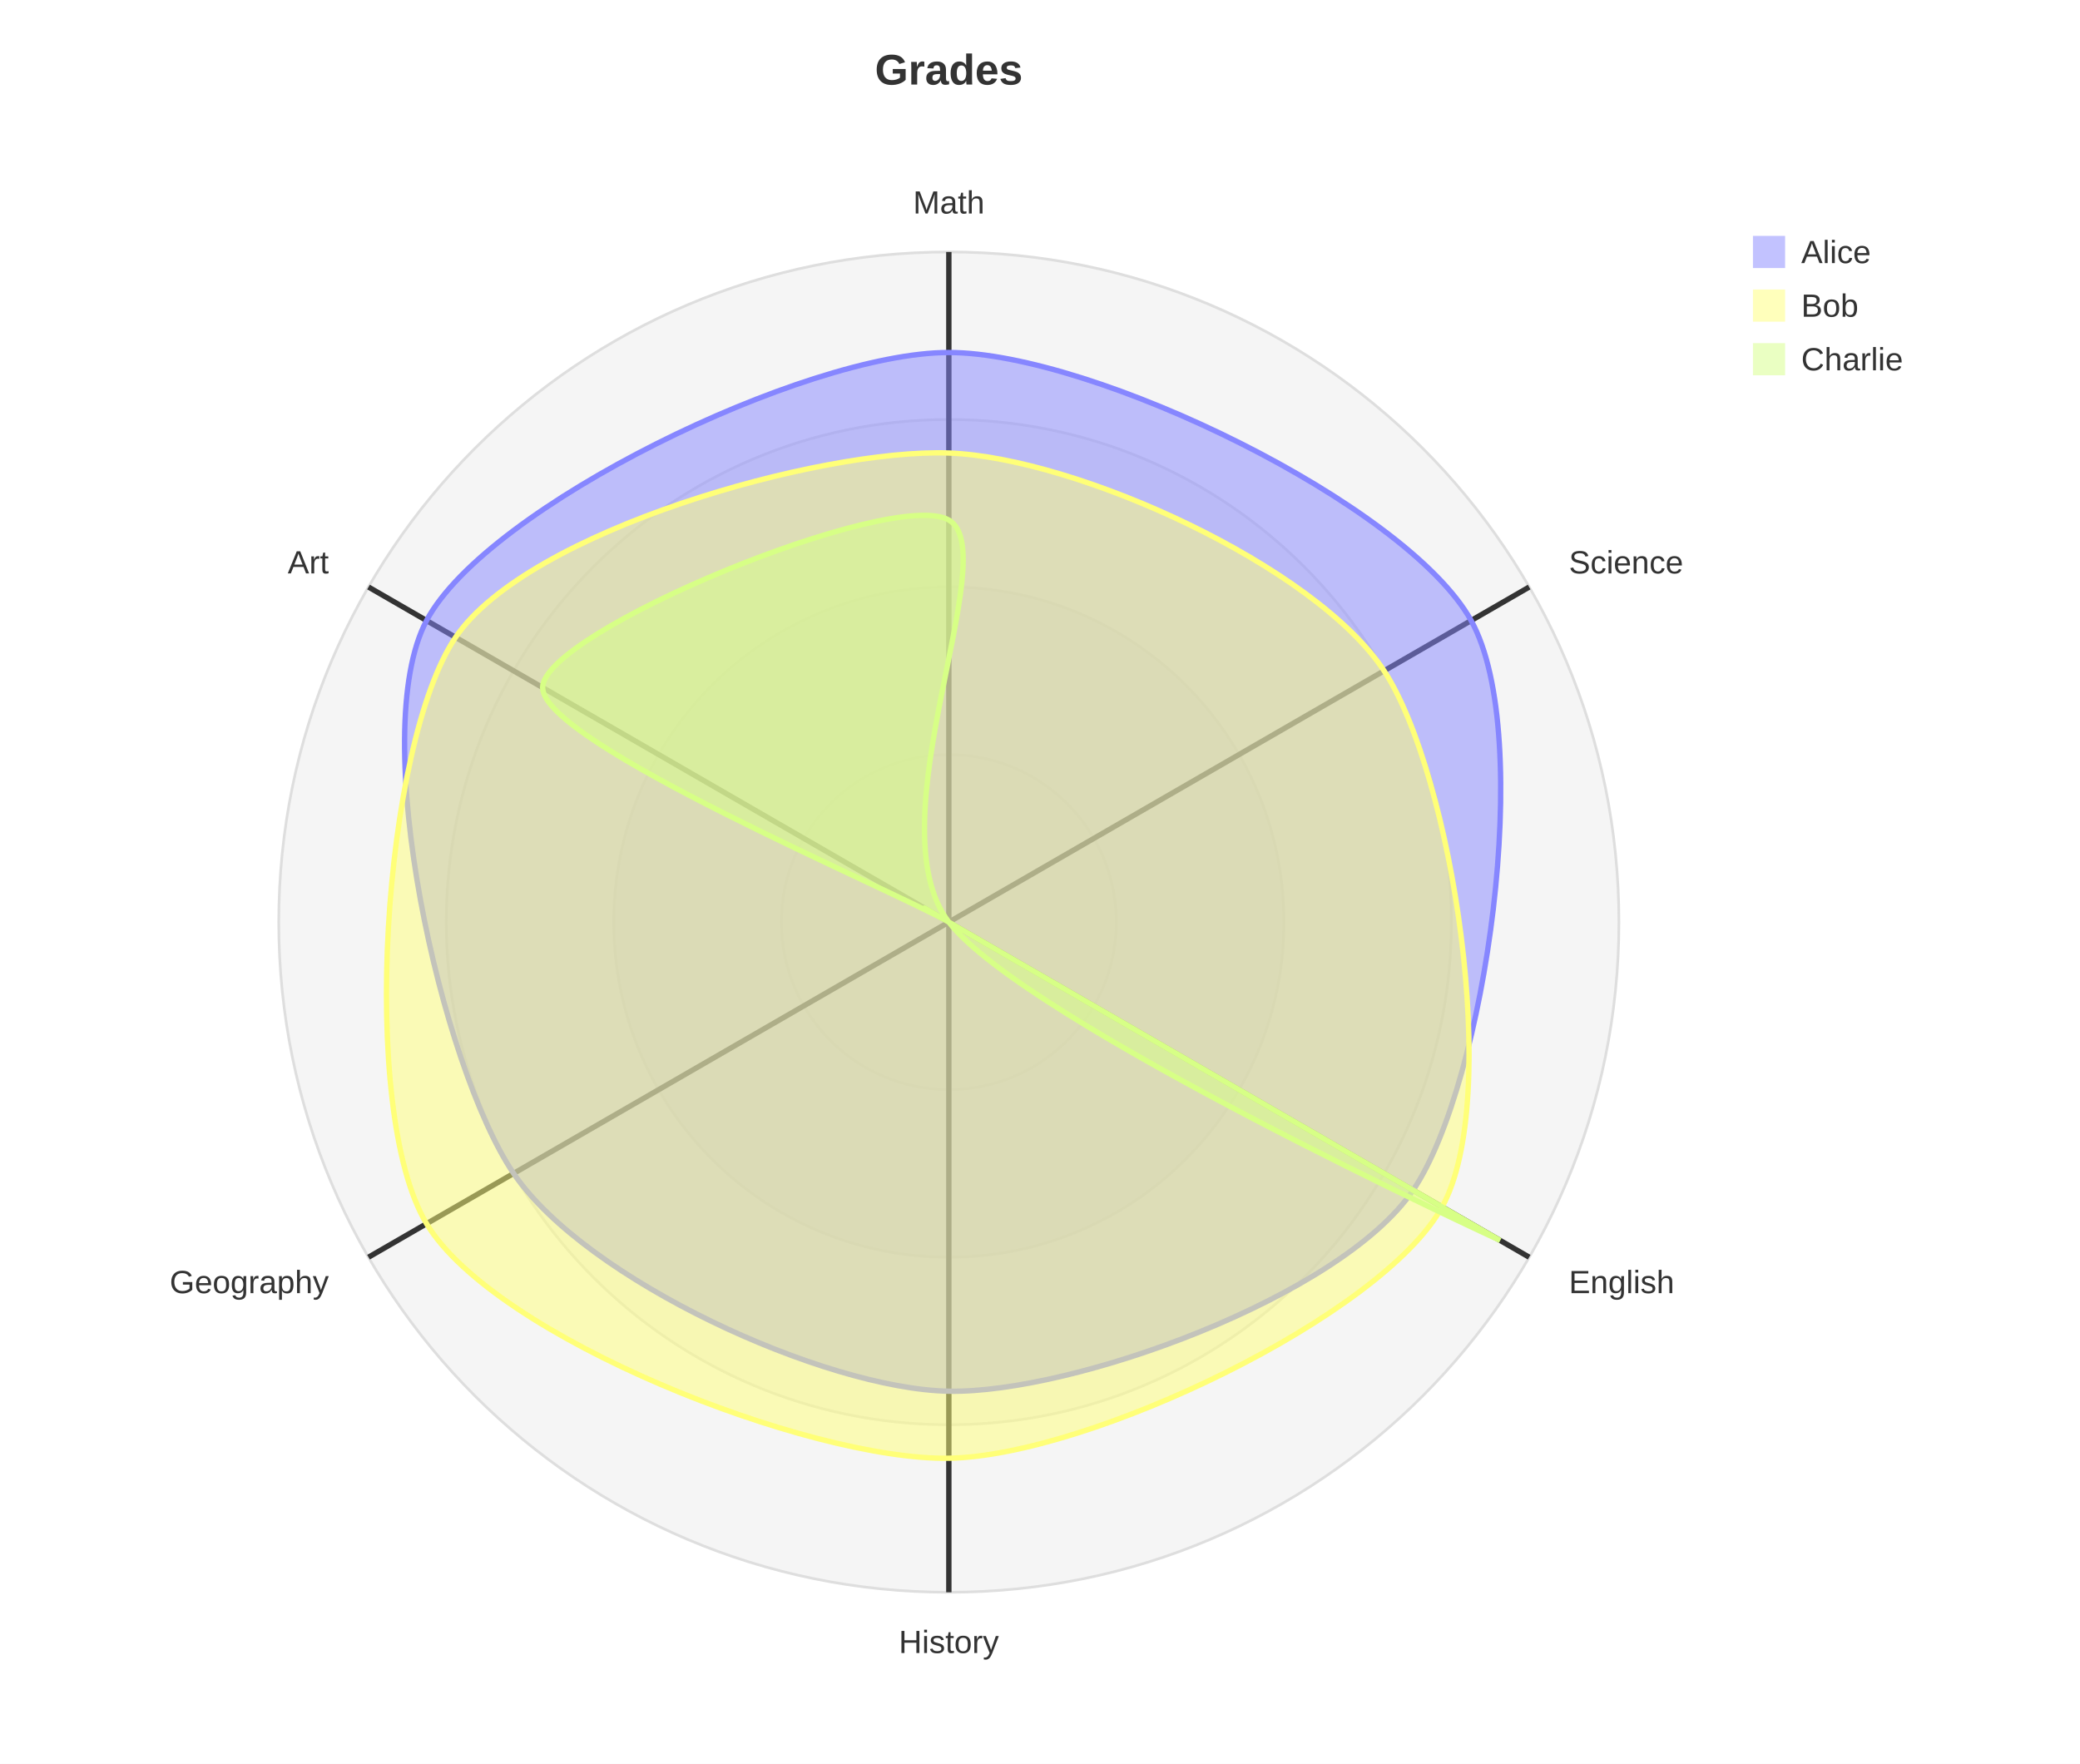
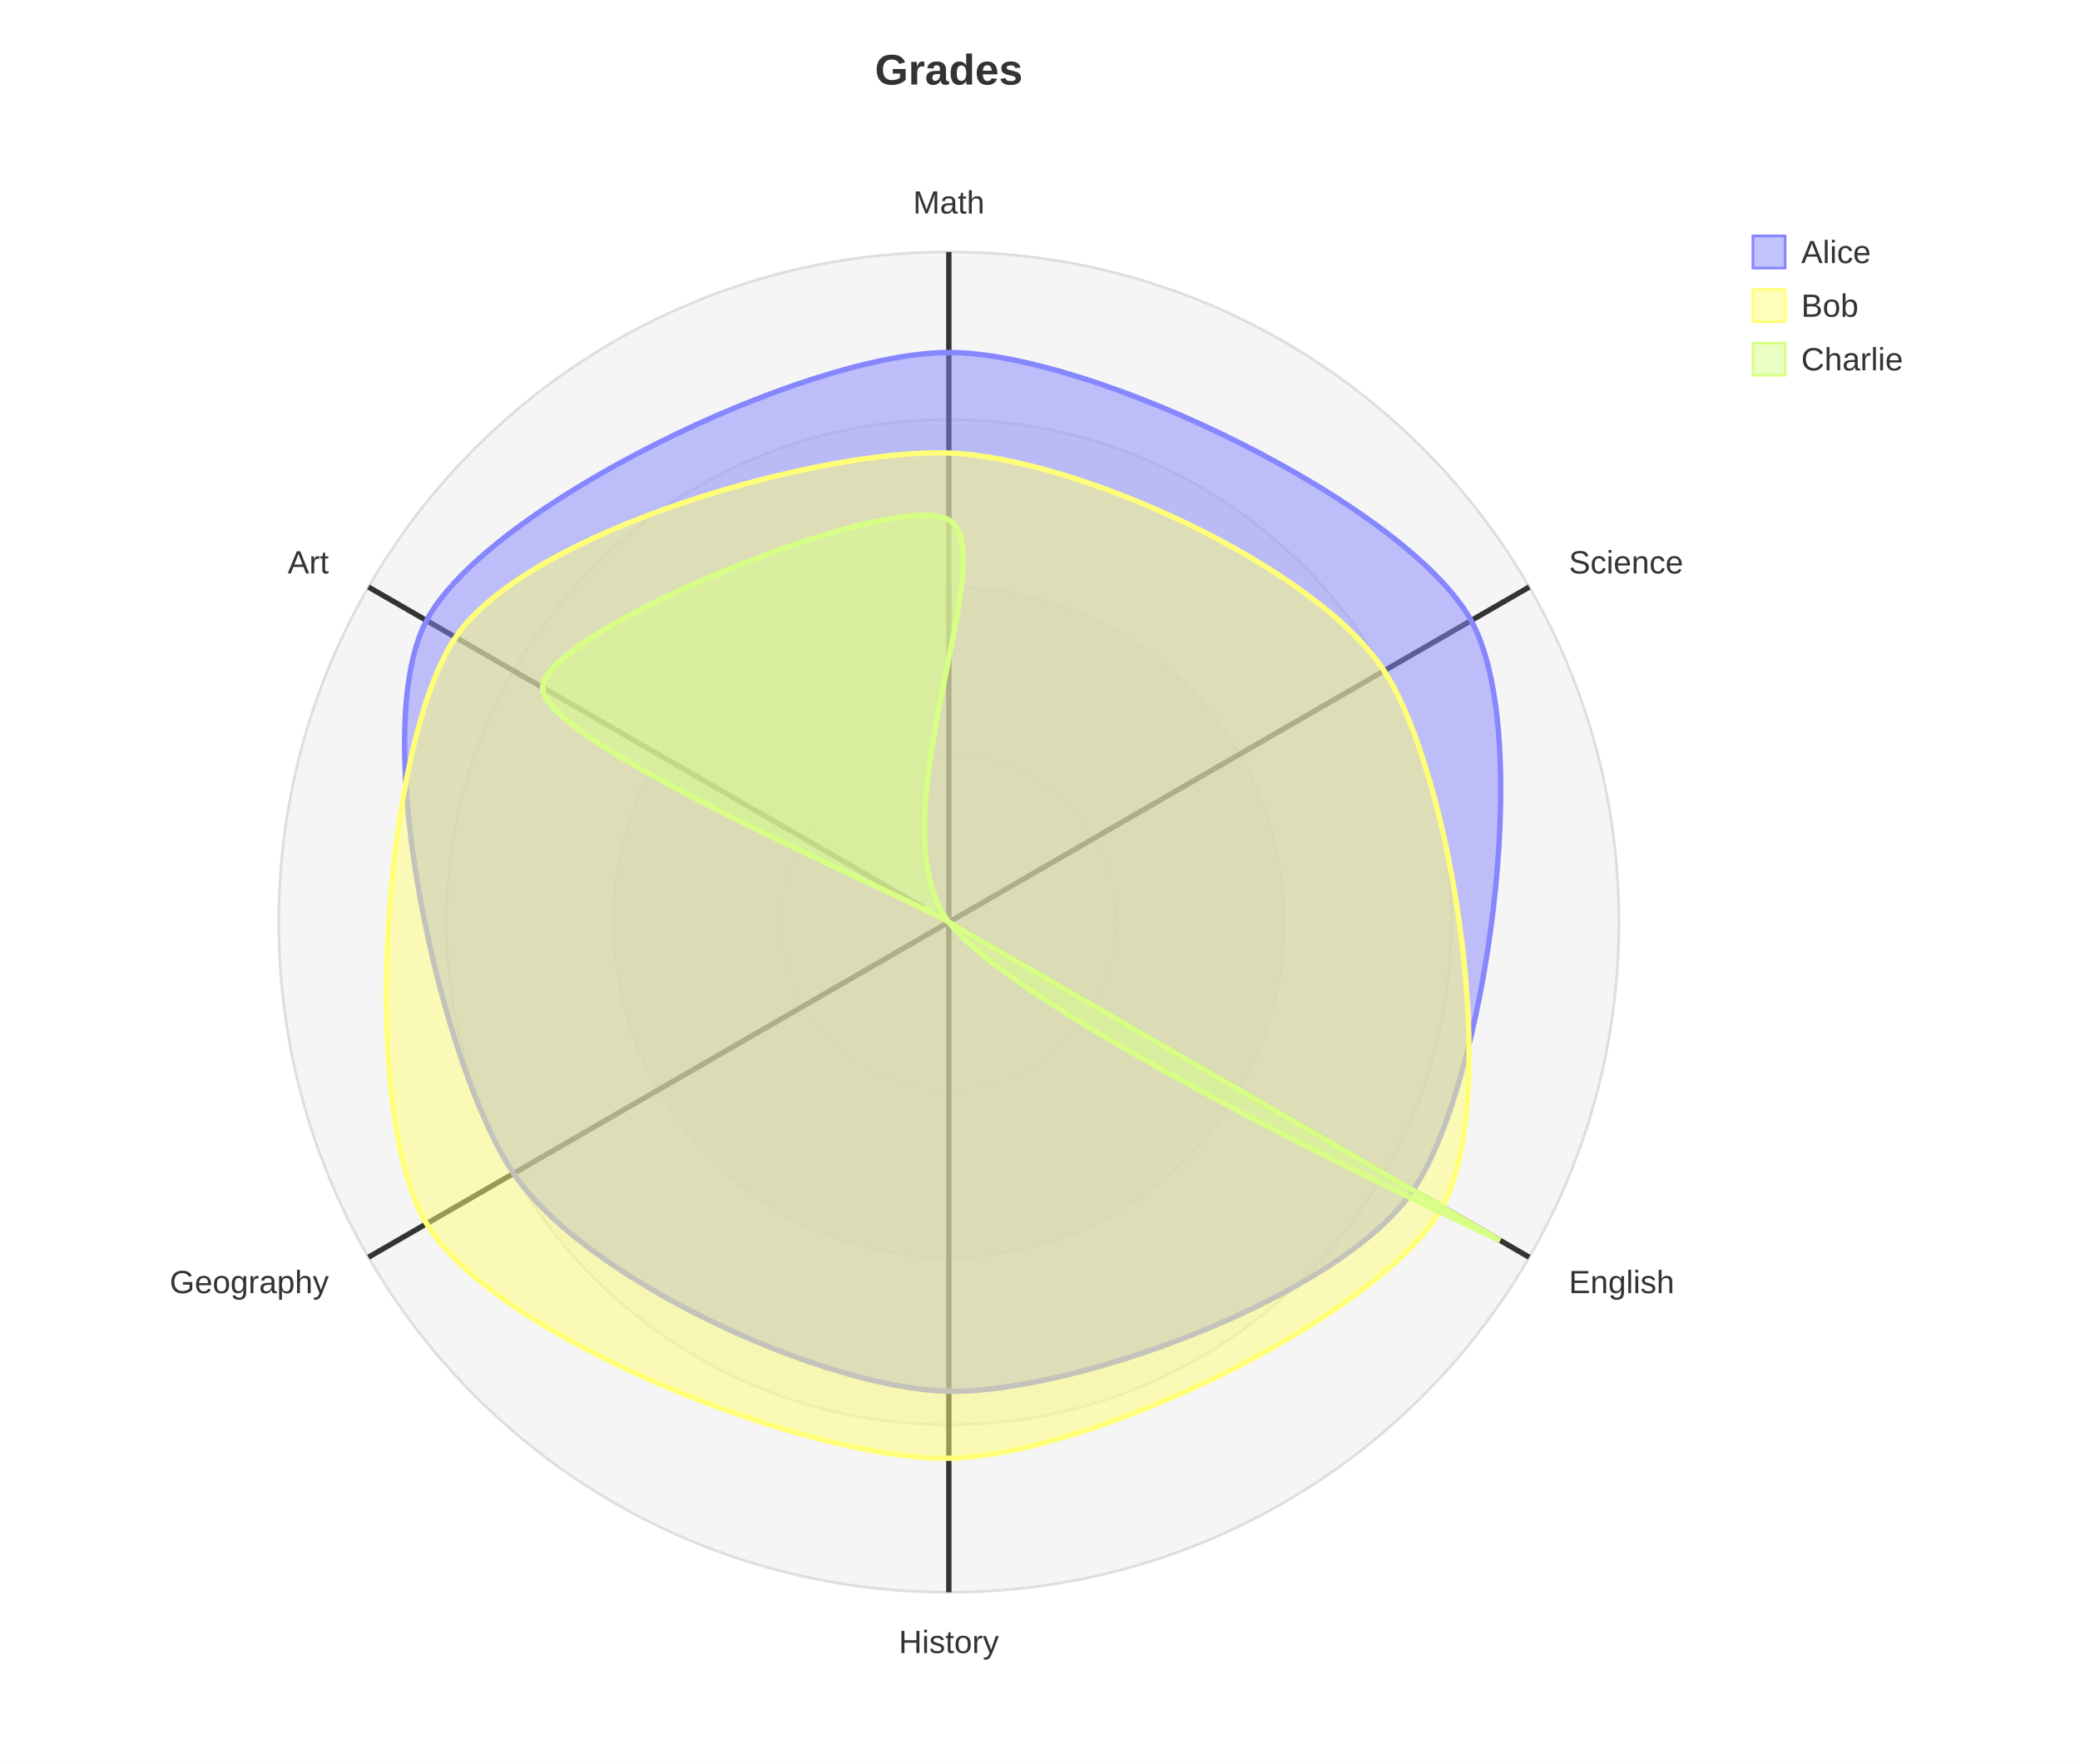
<svg xmlns="http://www.w3.org/2000/svg" id="mermaid" class="radar" width="776.02" height="658" viewBox="-4 -4 776.02 658" role="graphics-document document" aria-roledescription="radar">
-   <style>#mermaid{font-family:"trebuchet ms",verdana,arial,sans-serif;font-size:16px;fill:#333;}#mermaid .gr{fill:#DEDEDE;fill-opacity:.3;stroke:#DEDEDE;stroke-width:1px;}#mermaid .ax{stroke:#333;stroke-width:2px;}#mermaid .al{font-size:12px;fill:#333;}#mermaid .cv{fill-opacity:.5;stroke-width:2px;}#mermaid .lg{font-size:12px;fill:#333;}#mermaid .lb{fill-opacity:.5;}#mermaid .ttl{font-size:16px;fill:#333;font-weight:bold;}</style>
+   <style>#mermaid{font-family:"trebuchet ms",verdana,arial,sans-serif;font-size:16px;fill:#333;}#mermaid .gr{fill:#DEDEDE;fill-opacity:0.3;stroke:#DEDEDE;stroke-width:1px;}#mermaid .ax{stroke:#333;stroke-width:2px;}#mermaid .al{font-size:12px;fill:#333;}#mermaid .cv{fill-opacity:0.5;stroke-width:2px;}#mermaid .lg{font-size:12px;fill:#333;}#mermaid .lb{fill-opacity:0.5;}#mermaid .ttl{font-size:16px;fill:#333;font-weight:bold;}</style>
  <rect x="-4" y="-4" width="776.02" height="658" fill="white" />
  <circle class="gr" cx="350" cy="340" r="250" />
  <circle class="gr" cx="350" cy="340" r="187.5" />
  <circle class="gr" cx="350" cy="340" r="125" />
  <circle class="gr" cx="350" cy="340" r="62.5" />
  <line class="ax" x1="350" y1="340" x2="350" y2="90" />
  <text class="al" x="350" y="71.5" text-anchor="middle" dominant-baseline="central">Math</text>
  <line class="ax" x1="350" y1="340" x2="566.51" y2="215" />
  <text class="al" x="581.33" y="205.75" text-anchor="start" dominant-baseline="central">Science</text>
  <line class="ax" x1="350" y1="340" x2="566.51" y2="465" />
  <text class="al" x="581.33" y="474.25" text-anchor="start" dominant-baseline="central">English</text>
  <line class="ax" x1="350" y1="340" x2="350" y2="590" />
  <text class="al" x="350" y="608.5" text-anchor="middle" dominant-baseline="central">History</text>
  <line class="ax" x1="350" y1="340" x2="133.49" y2="465" />
  <text class="al" x="118.67" y="474.25" text-anchor="end" dominant-baseline="central">Geography</text>
  <line class="ax" x1="350" y1="340" x2="133.49" y2="215" />
  <text class="al" x="118.67" y="205.75" text-anchor="end" dominant-baseline="central">Art</text>
  <path class="cv" fill="#8686ff" stroke="#8686ff" d="M350,127.5C403.91,127.5 520.9,184.27 544.86,227.5C568.82,270.73 550.16,400.23 523.21,440C496.25,479.77 396.42,515.86 350,515C303.58,514.14 214.58,473.52 187.62,433.75C160.67,393.98 132.68,269.86 155.14,227.5C177.61,185.14 296.09,127.5 350,127.5Z" />
  <path class="cv" fill="#ffff78" stroke="#ffff78" d="M350,165C397.92,166.73 486.92,207.34 512.38,246.25C537.84,285.16 556.49,405.61 534.03,446.25C511.57,486.89 402.41,539.14 350,540C297.59,540.86 180.6,494.86 155.14,452.5C129.69,410.14 139.01,273.52 165.97,233.75C192.92,193.98 302.08,163.27 350,165Z" />
  <path class="cv" fill="#d7ff86" stroke="#d7ff86" d="M350,190C370.97,202.1 321.55,302.82 350,340C378.45,377.18 555.68,458.75 555.68,458.75C555.68,458.75 378.45,356.43 350,340C321.55,323.57 370.97,352.1 350,340C329.03,327.9 198.45,273.25 198.45,252.5C198.45,231.75 329.03,177.9 350,190Z" />
-   <rect class="lb" x="650" y="84" width="12" height="12" fill="#8686ff" />
+   <rect class="lb" x="650" y="84" width="12" height="12" fill="#8686ff" stroke="#8686ff" />
  <text class="lg" x="668" y="90" text-anchor="start" dominant-baseline="central">Alice</text>
-   <rect class="lb" x="650" y="104" width="12" height="12" fill="#ffff78" />
+   <rect class="lb" x="650" y="104" width="12" height="12" fill="#ffff78" stroke="#ffff78" />
  <text class="lg" x="668" y="110" text-anchor="start" dominant-baseline="central">Bob</text>
-   <rect class="lb" x="650" y="124" width="12" height="12" fill="#d7ff86" />
+   <rect class="lb" x="650" y="124" width="12" height="12" fill="#d7ff86" stroke="#d7ff86" />
  <text class="lg" x="668" y="130" text-anchor="start" dominant-baseline="central">Charlie</text>
  <text class="ttl" x="350" y="22" text-anchor="middle" dominant-baseline="central">Grades</text>
</svg>
